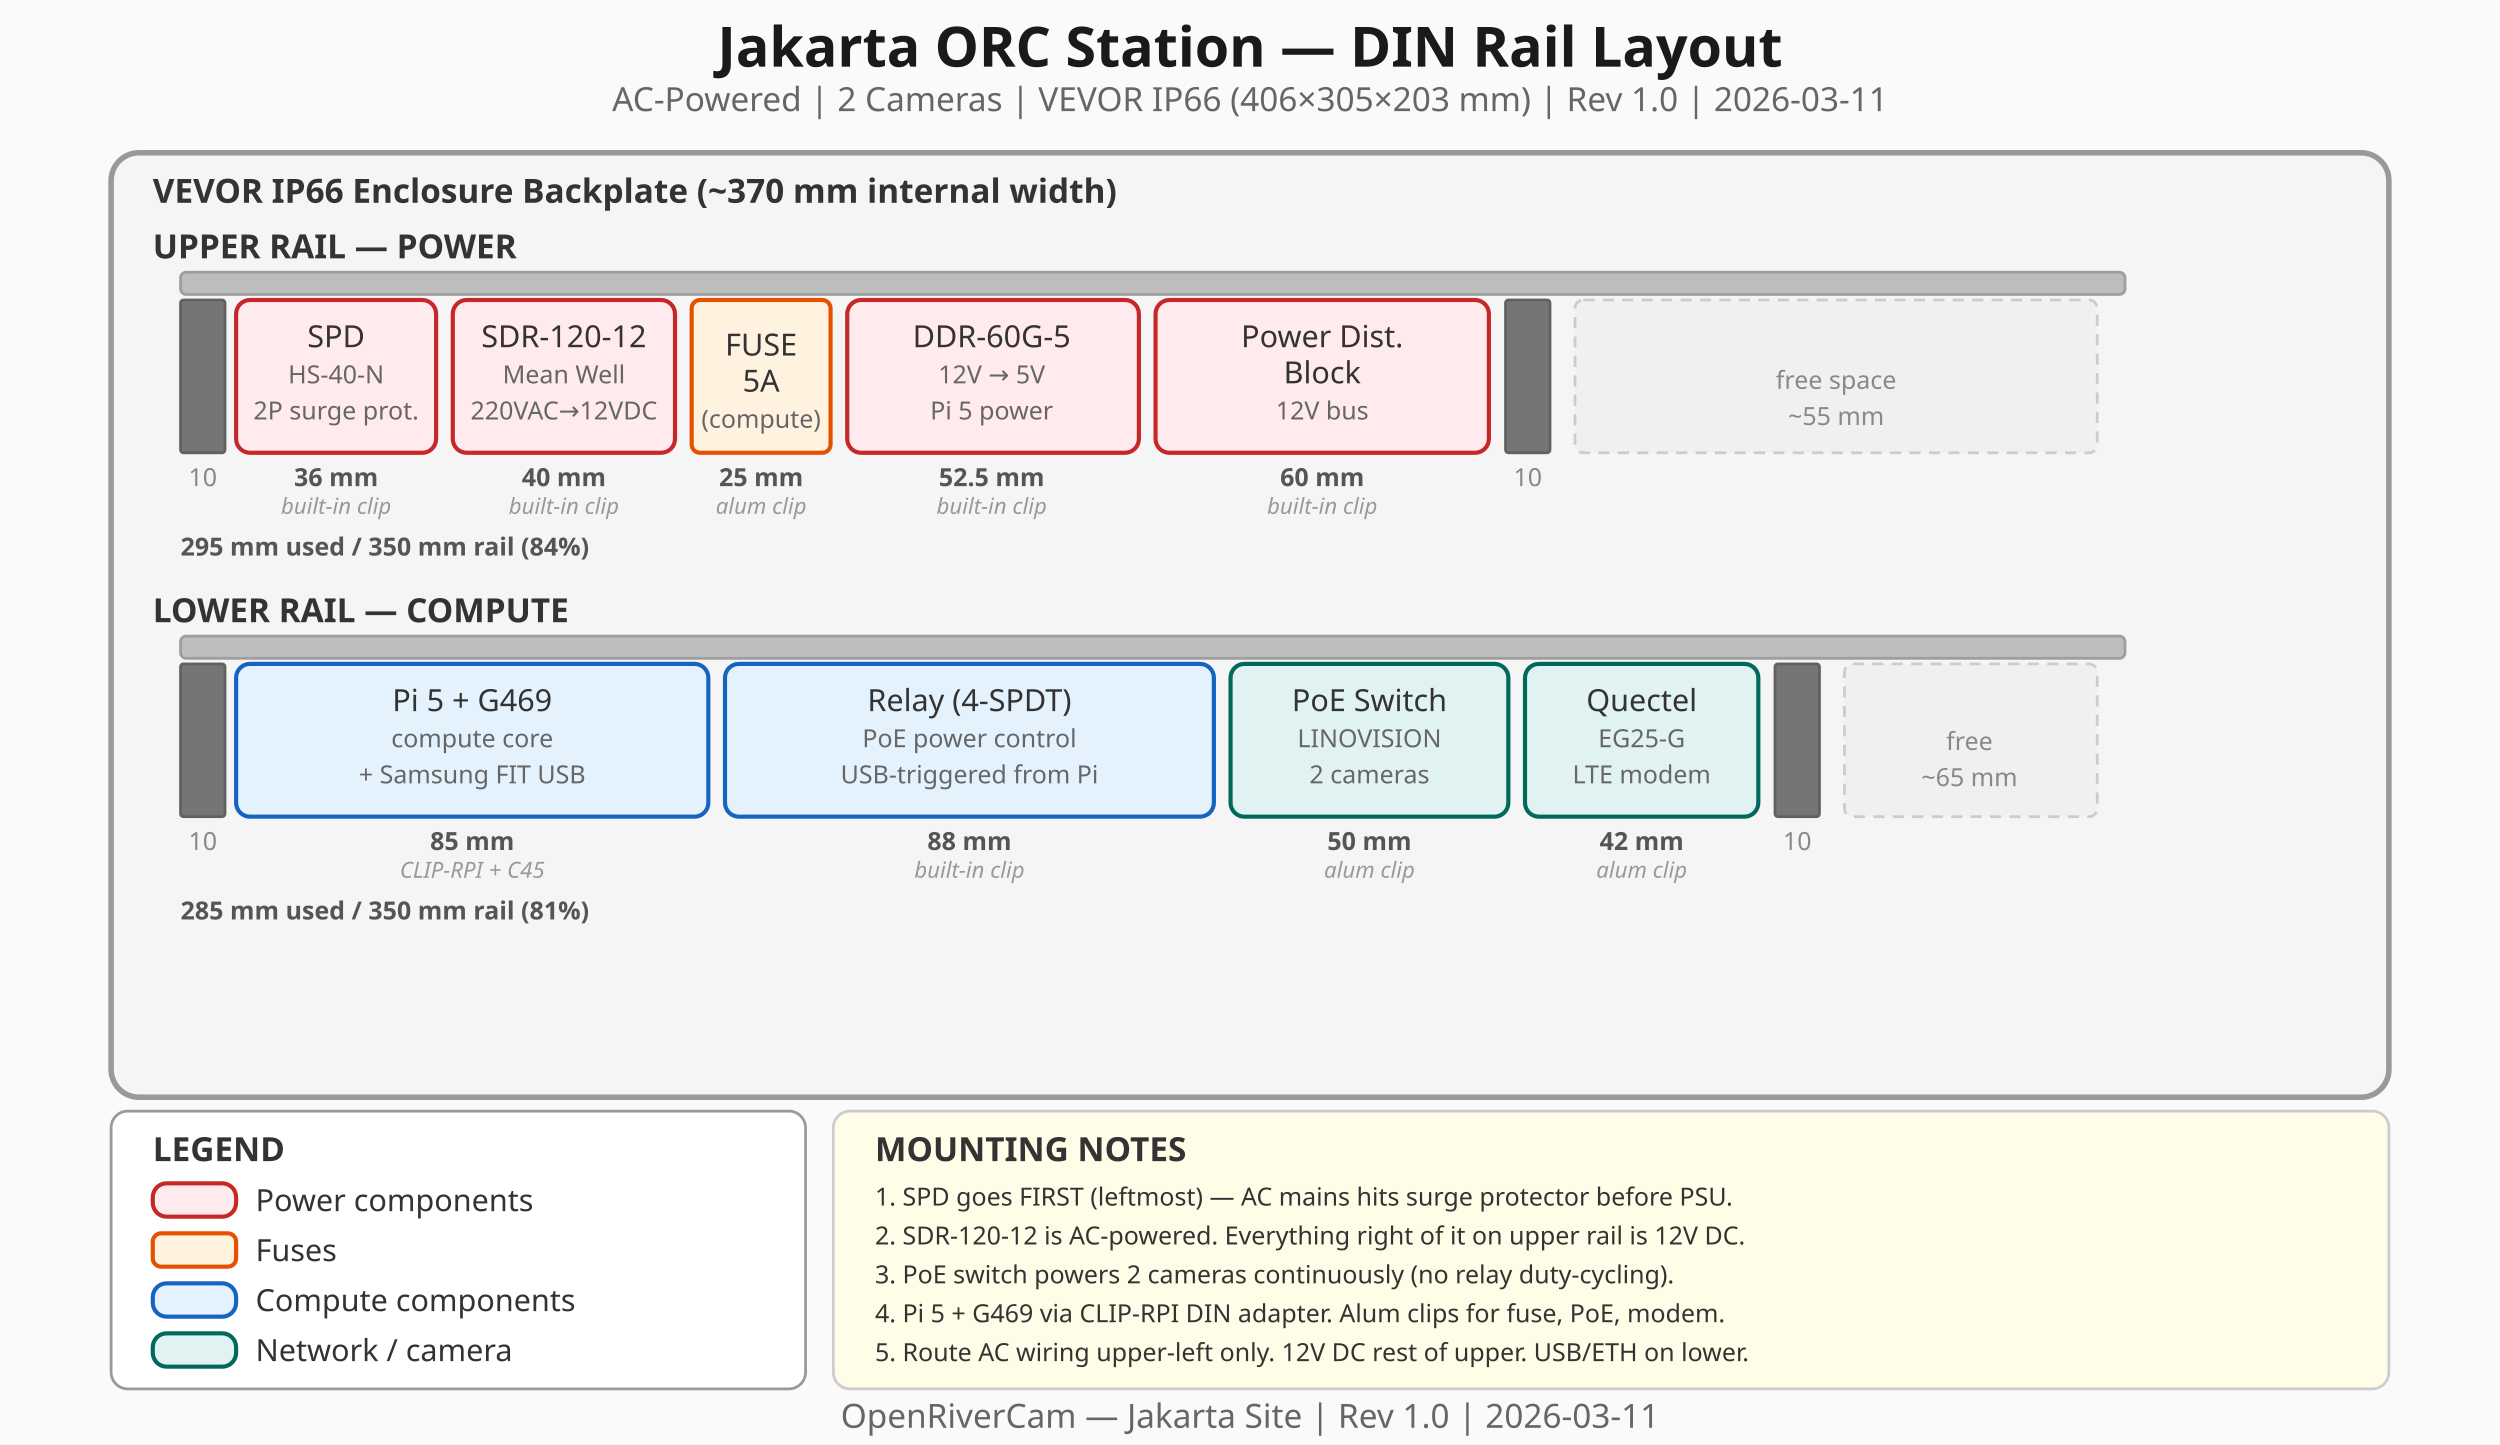
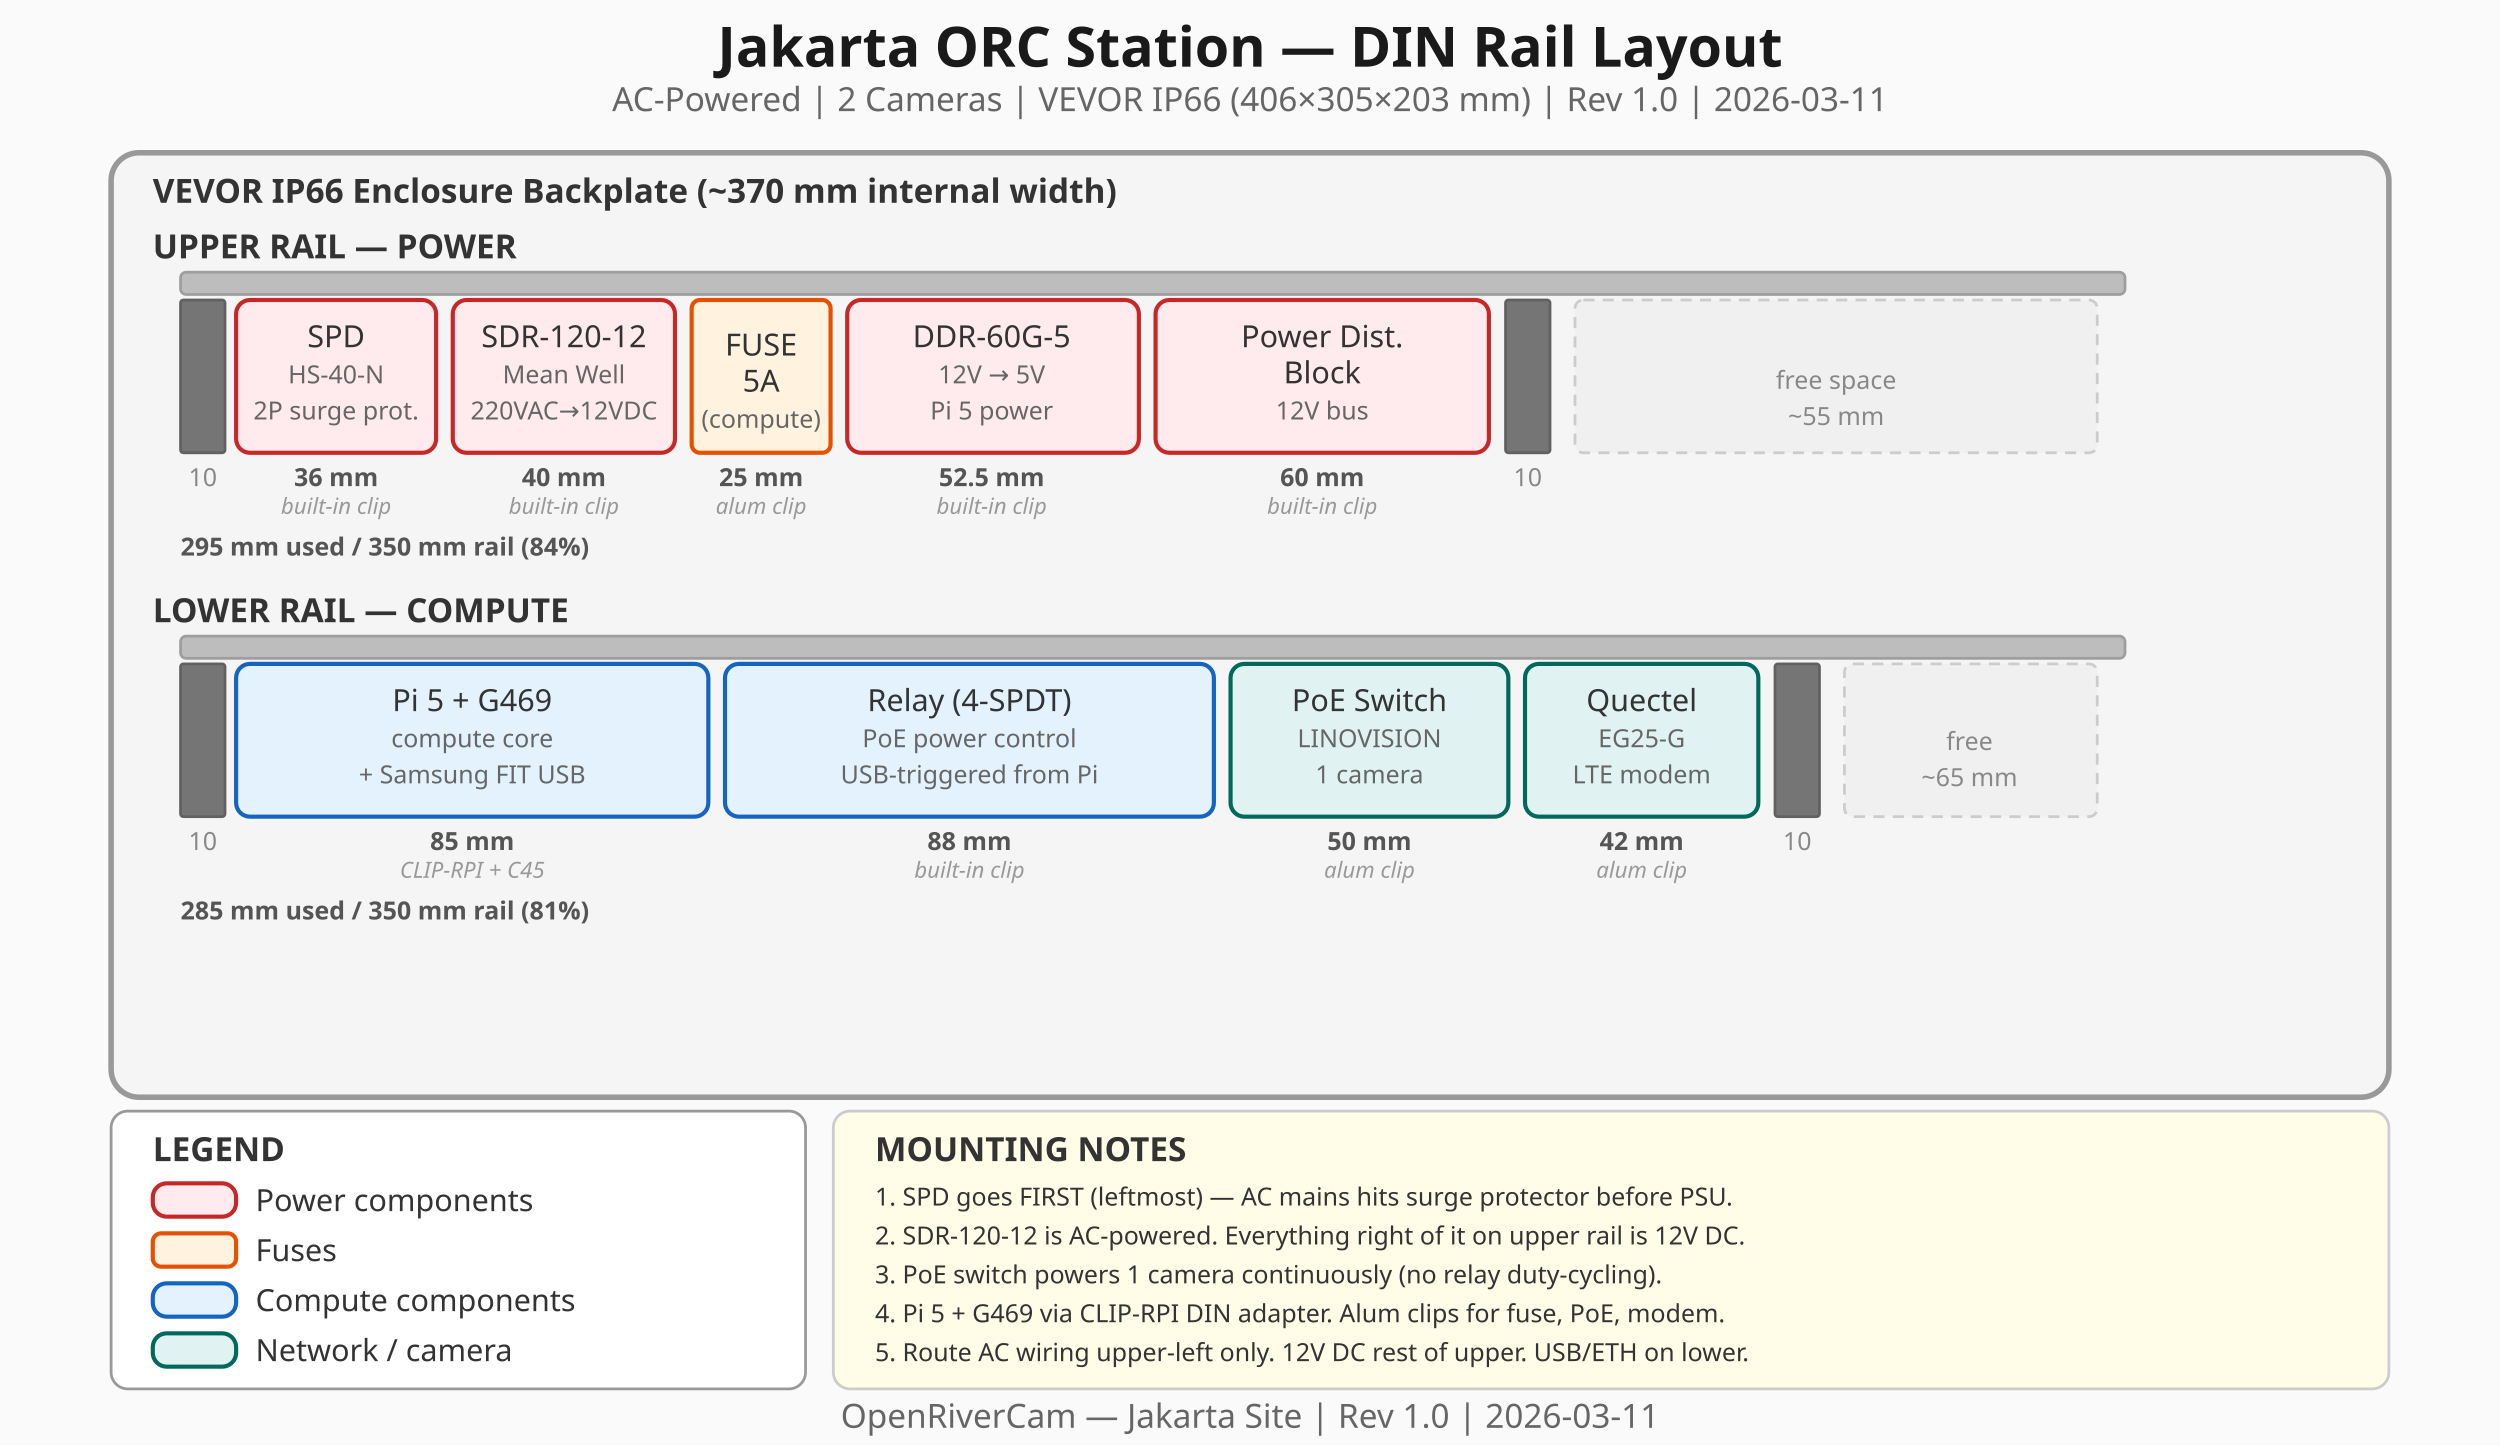
<svg xmlns="http://www.w3.org/2000/svg" viewBox="0 0 900 520" width="900" height="520">
  <defs>
    <style>
      .title { font: bold 20px sans-serif; fill: #1a1a1a; }
      .subtitle { font: 12px sans-serif; fill: #666; }
      .section-title { font: bold 12px sans-serif; fill: #333; }
      .component { font: 11px sans-serif; fill: #333; }
      .component-detail { font: 9px sans-serif; fill: #666; }
      .dim-text { font: 9px sans-serif; fill: #888; }
      .dim-bold { font: bold 9px sans-serif; fill: #555; }
      .note-text { font: 9px sans-serif; fill: #333; }
      .clip-label { font: italic 8px sans-serif; fill: #999; }

      .enclosure { fill: #f5f5f5; stroke: #999; stroke-width: 2; rx: 10; }
      .din-rail { fill: #bdbdbd; stroke: #9e9e9e; stroke-width: 1; rx: 2; }
      .end-stop { fill: #757575; stroke: #616161; stroke-width: 1; rx: 1; }

      .box-power { fill: #ffebee; stroke: #c62828; stroke-width: 1.5; rx: 5; }
      .box-compute { fill: #e3f2fd; stroke: #1565c0; stroke-width: 1.5; rx: 5; }
      .box-camera-teal { fill: #e0f2f1; stroke: #00695c; stroke-width: 1.5; rx: 5; }
      .box-fuse { fill: #fff3e0; stroke: #e65100; stroke-width: 1.5; rx: 3; }

      .box-legend { fill: #fff; stroke: #999; stroke-width: 1; rx: 6; }
      .box-note { fill: #fffde7; stroke: #ccc; stroke-width: 1; rx: 6; }

      .dim-line { stroke: #aaa; stroke-width: 0.5; fill: none; }
      .dim-bracket { stroke: #888; stroke-width: 0.8; fill: none; }
      .free-zone { fill: #f0f0f0; stroke: #ccc; stroke-width: 1; stroke-dasharray: 4,3; rx: 3; }
    </style>
  </defs>
  <rect width="900" height="520" fill="#fafafa" />
  <text x="450" y="24" class="title" text-anchor="middle">Jakarta ORC Station — DIN Rail Layout</text>
  <text x="450" y="40" class="subtitle" text-anchor="middle">AC-Powered | 2 Cameras | VEVOR IP66 (406×305×203 mm) | Rev 1.0 | 2026-03-11</text>
  <rect x="40" y="55" width="820" height="340" class="enclosure" />
  <text x="55" y="73" class="section-title">VEVOR IP66 Enclosure Backplate (~370 mm internal width)</text>
  <text x="55" y="93" class="section-title" fill="#c62828">UPPER RAIL — POWER</text>
  <rect x="65" y="98" width="700" height="8" class="din-rail" />
  <rect x="65" y="108" width="16" height="55" class="end-stop" />
  <text x="73" y="175" class="dim-text" text-anchor="middle">10</text>
  <rect x="85" y="108" width="72" height="55" class="box-power" />
  <text x="121" y="125" class="component" text-anchor="middle">SPD</text>
  <text x="121" y="138" class="component-detail" text-anchor="middle">HS-40-N</text>
  <text x="121" y="151" class="component-detail" text-anchor="middle">2P surge prot.</text>
  <text x="121" y="175" class="dim-bold" text-anchor="middle">36 mm</text>
  <text x="121" y="185" class="clip-label" text-anchor="middle">built-in clip</text>
  <rect x="163" y="108" width="80" height="55" class="box-power" />
  <text x="203" y="125" class="component" text-anchor="middle">SDR-120-12</text>
  <text x="203" y="138" class="component-detail" text-anchor="middle">Mean Well</text>
  <text x="203" y="151" class="component-detail" text-anchor="middle">220VAC→12VDC</text>
  <text x="203" y="175" class="dim-bold" text-anchor="middle">40 mm</text>
  <text x="203" y="185" class="clip-label" text-anchor="middle">built-in clip</text>
  <rect x="249" y="108" width="50" height="55" class="box-fuse" />
  <text x="274" y="128" class="component" text-anchor="middle">FUSE</text>
  <text x="274" y="141" class="component" text-anchor="middle">5A</text>
  <text x="274" y="154" class="component-detail" text-anchor="middle">(compute)</text>
  <text x="274" y="175" class="dim-bold" text-anchor="middle">25 mm</text>
  <text x="274" y="185" class="clip-label" text-anchor="middle">alum clip</text>
  <rect x="305" y="108" width="105" height="55" class="box-power" />
  <text x="357" y="125" class="component" text-anchor="middle">DDR-60G-5</text>
  <text x="357" y="138" class="component-detail" text-anchor="middle">12V → 5V</text>
  <text x="357" y="151" class="component-detail" text-anchor="middle">Pi 5 power</text>
  <text x="357" y="175" class="dim-bold" text-anchor="middle">52.5 mm</text>
  <text x="357" y="185" class="clip-label" text-anchor="middle">built-in clip</text>
  <rect x="416" y="108" width="120" height="55" class="box-power" />
  <text x="476" y="125" class="component" text-anchor="middle">Power Dist.</text>
  <text x="476" y="138" class="component" text-anchor="middle">Block</text>
  <text x="476" y="151" class="component-detail" text-anchor="middle">12V bus</text>
  <text x="476" y="175" class="dim-bold" text-anchor="middle">60 mm</text>
  <text x="476" y="185" class="clip-label" text-anchor="middle">built-in clip</text>
  <rect x="542" y="108" width="16" height="55" class="end-stop" />
  <text x="550" y="175" class="dim-text" text-anchor="middle">10</text>
  <rect x="567" y="108" width="188" height="55" class="free-zone" />
  <text x="661" y="140" class="dim-text" text-anchor="middle">free space</text>
  <text x="661" y="153" class="dim-text" text-anchor="middle">~55 mm</text>
  <text x="65" y="200" class="dim-bold">295 mm used / 350 mm rail (84%)</text>
  <text x="55" y="224" class="section-title" fill="#1565c0">LOWER RAIL — COMPUTE</text>
  <rect x="65" y="229" width="700" height="8" class="din-rail" />
  <rect x="65" y="239" width="16" height="55" class="end-stop" />
  <text x="73" y="306" class="dim-text" text-anchor="middle">10</text>
  <rect x="85" y="239" width="170" height="55" class="box-compute" />
  <text x="170" y="256" class="component" text-anchor="middle">Pi 5 + G469</text>
  <text x="170" y="269" class="component-detail" text-anchor="middle">compute core</text>
  <text x="170" y="282" class="component-detail" text-anchor="middle">+ Samsung FIT USB</text>
  <text x="170" y="306" class="dim-bold" text-anchor="middle">85 mm</text>
  <text x="170" y="316" class="clip-label" text-anchor="middle">CLIP-RPI + C45</text>
  <rect x="261" y="239" width="176" height="55" class="box-compute" />
  <text x="349" y="256" class="component" text-anchor="middle">Relay (4-SPDT)</text>
  <text x="349" y="269" class="component-detail" text-anchor="middle">PoE power control</text>
  <text x="349" y="282" class="component-detail" text-anchor="middle">USB-triggered from Pi</text>
  <text x="349" y="306" class="dim-bold" text-anchor="middle">88 mm</text>
  <text x="349" y="316" class="clip-label" text-anchor="middle">built-in clip</text>
  <rect x="443" y="239" width="100" height="55" class="box-camera-teal" />
  <text x="493" y="256" class="component" text-anchor="middle">PoE Switch</text>
  <text x="493" y="269" class="component-detail" text-anchor="middle">LINOVISION</text>
-   <text x="493" y="282" class="component-detail" text-anchor="middle">2 cameras</text>
+   <text x="493" y="282" class="component-detail" text-anchor="middle">1 camera</text>
  <text x="493" y="306" class="dim-bold" text-anchor="middle">50 mm</text>
  <text x="493" y="316" class="clip-label" text-anchor="middle">alum clip</text>
  <rect x="549" y="239" width="84" height="55" class="box-camera-teal" />
  <text x="591" y="256" class="component" text-anchor="middle">Quectel</text>
  <text x="591" y="269" class="component-detail" text-anchor="middle">EG25-G</text>
  <text x="591" y="282" class="component-detail" text-anchor="middle">LTE modem</text>
  <text x="591" y="306" class="dim-bold" text-anchor="middle">42 mm</text>
  <text x="591" y="316" class="clip-label" text-anchor="middle">alum clip</text>
  <rect x="639" y="239" width="16" height="55" class="end-stop" />
  <text x="647" y="306" class="dim-text" text-anchor="middle">10</text>
  <rect x="664" y="239" width="91" height="55" class="free-zone" />
  <text x="709" y="270" class="dim-text" text-anchor="middle">free</text>
  <text x="709" y="283" class="dim-text" text-anchor="middle">~65 mm</text>
  <text x="65" y="331" class="dim-bold">285 mm used / 350 mm rail (81%)</text>
  <rect x="40" y="400" width="250" height="100" class="box-legend" />
  <text x="55" y="418" class="section-title">LEGEND</text>
  <rect x="55" y="426" width="30" height="12" class="box-power" />
  <text x="92" y="436" class="component">Power components</text>
  <rect x="55" y="444" width="30" height="12" class="box-fuse" />
  <text x="92" y="454" class="component">Fuses</text>
  <rect x="55" y="462" width="30" height="12" class="box-compute" />
  <text x="92" y="472" class="component">Compute components</text>
  <rect x="55" y="480" width="30" height="12" class="box-camera-teal" />
  <text x="92" y="490" class="component">Network / camera</text>
  <rect x="300" y="400" width="560" height="100" class="box-note" />
  <text x="315" y="418" class="section-title">MOUNTING NOTES</text>
  <text x="315" y="434" class="note-text">1. SPD goes FIRST (leftmost) — AC mains hits surge protector before PSU.</text>
  <text x="315" y="448" class="note-text">2. SDR-120-12 is AC-powered. Everything right of it on upper rail is 12V DC.</text>
-   <text x="315" y="462" class="note-text">3. PoE switch powers 2 cameras continuously (no relay duty-cycling).</text>
+   <text x="315" y="462" class="note-text">3. PoE switch powers 1 camera continuously (no relay duty-cycling).</text>
  <text x="315" y="476" class="note-text">4. Pi 5 + G469 via CLIP-RPI DIN adapter. Alum clips for fuse, PoE, modem.</text>
  <text x="315" y="490" class="note-text">5. Route AC wiring upper-left only. 12V DC rest of upper. USB/ETH on lower.</text>
  <text x="450" y="514" class="subtitle" text-anchor="middle">OpenRiverCam — Jakarta Site | Rev 1.0 | 2026-03-11</text>
</svg>
